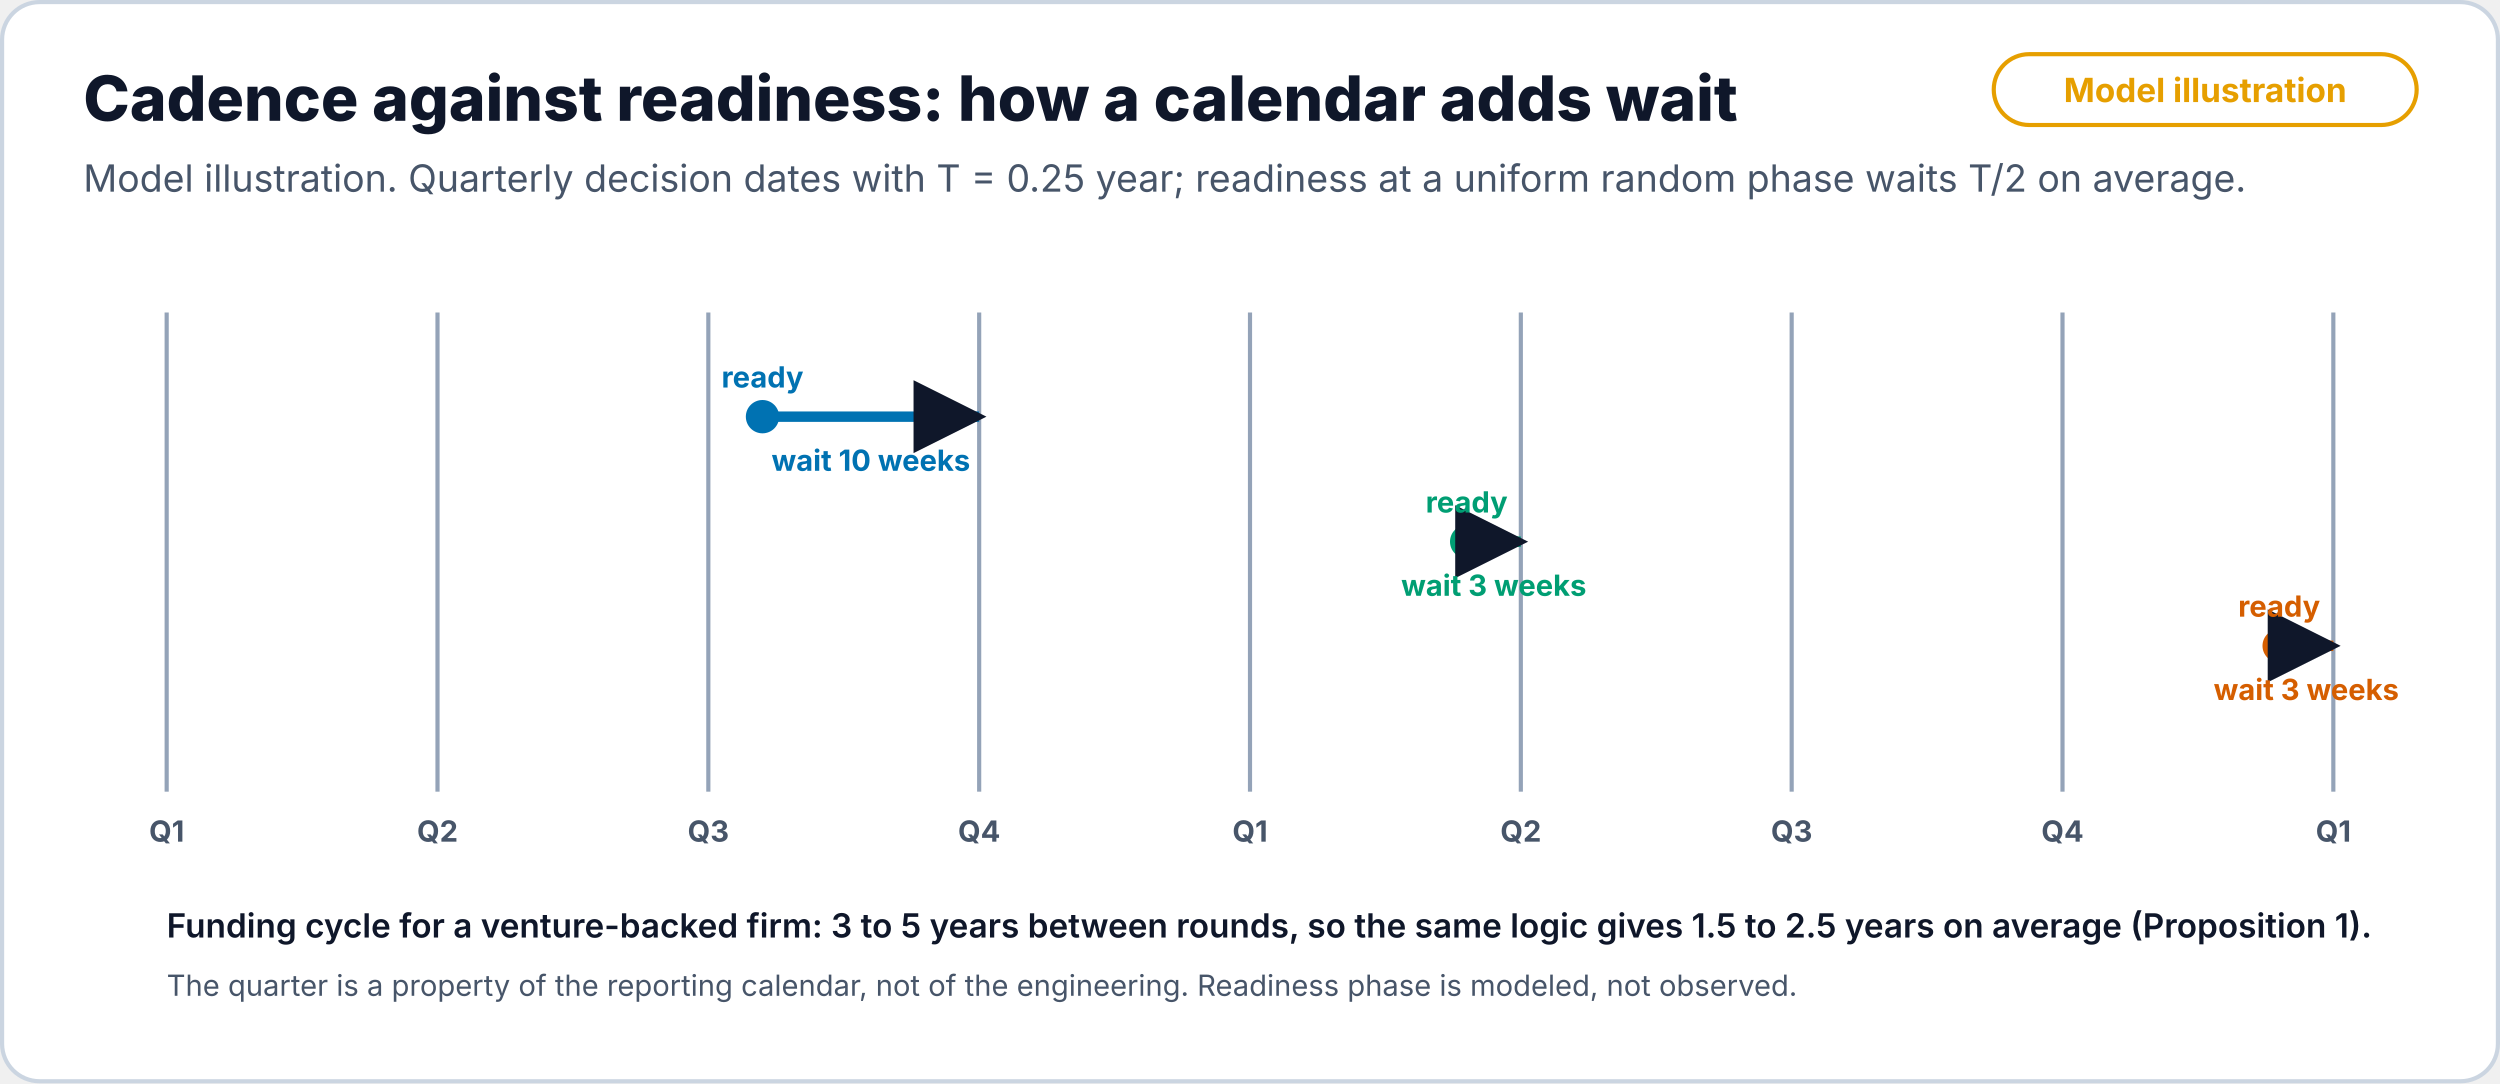
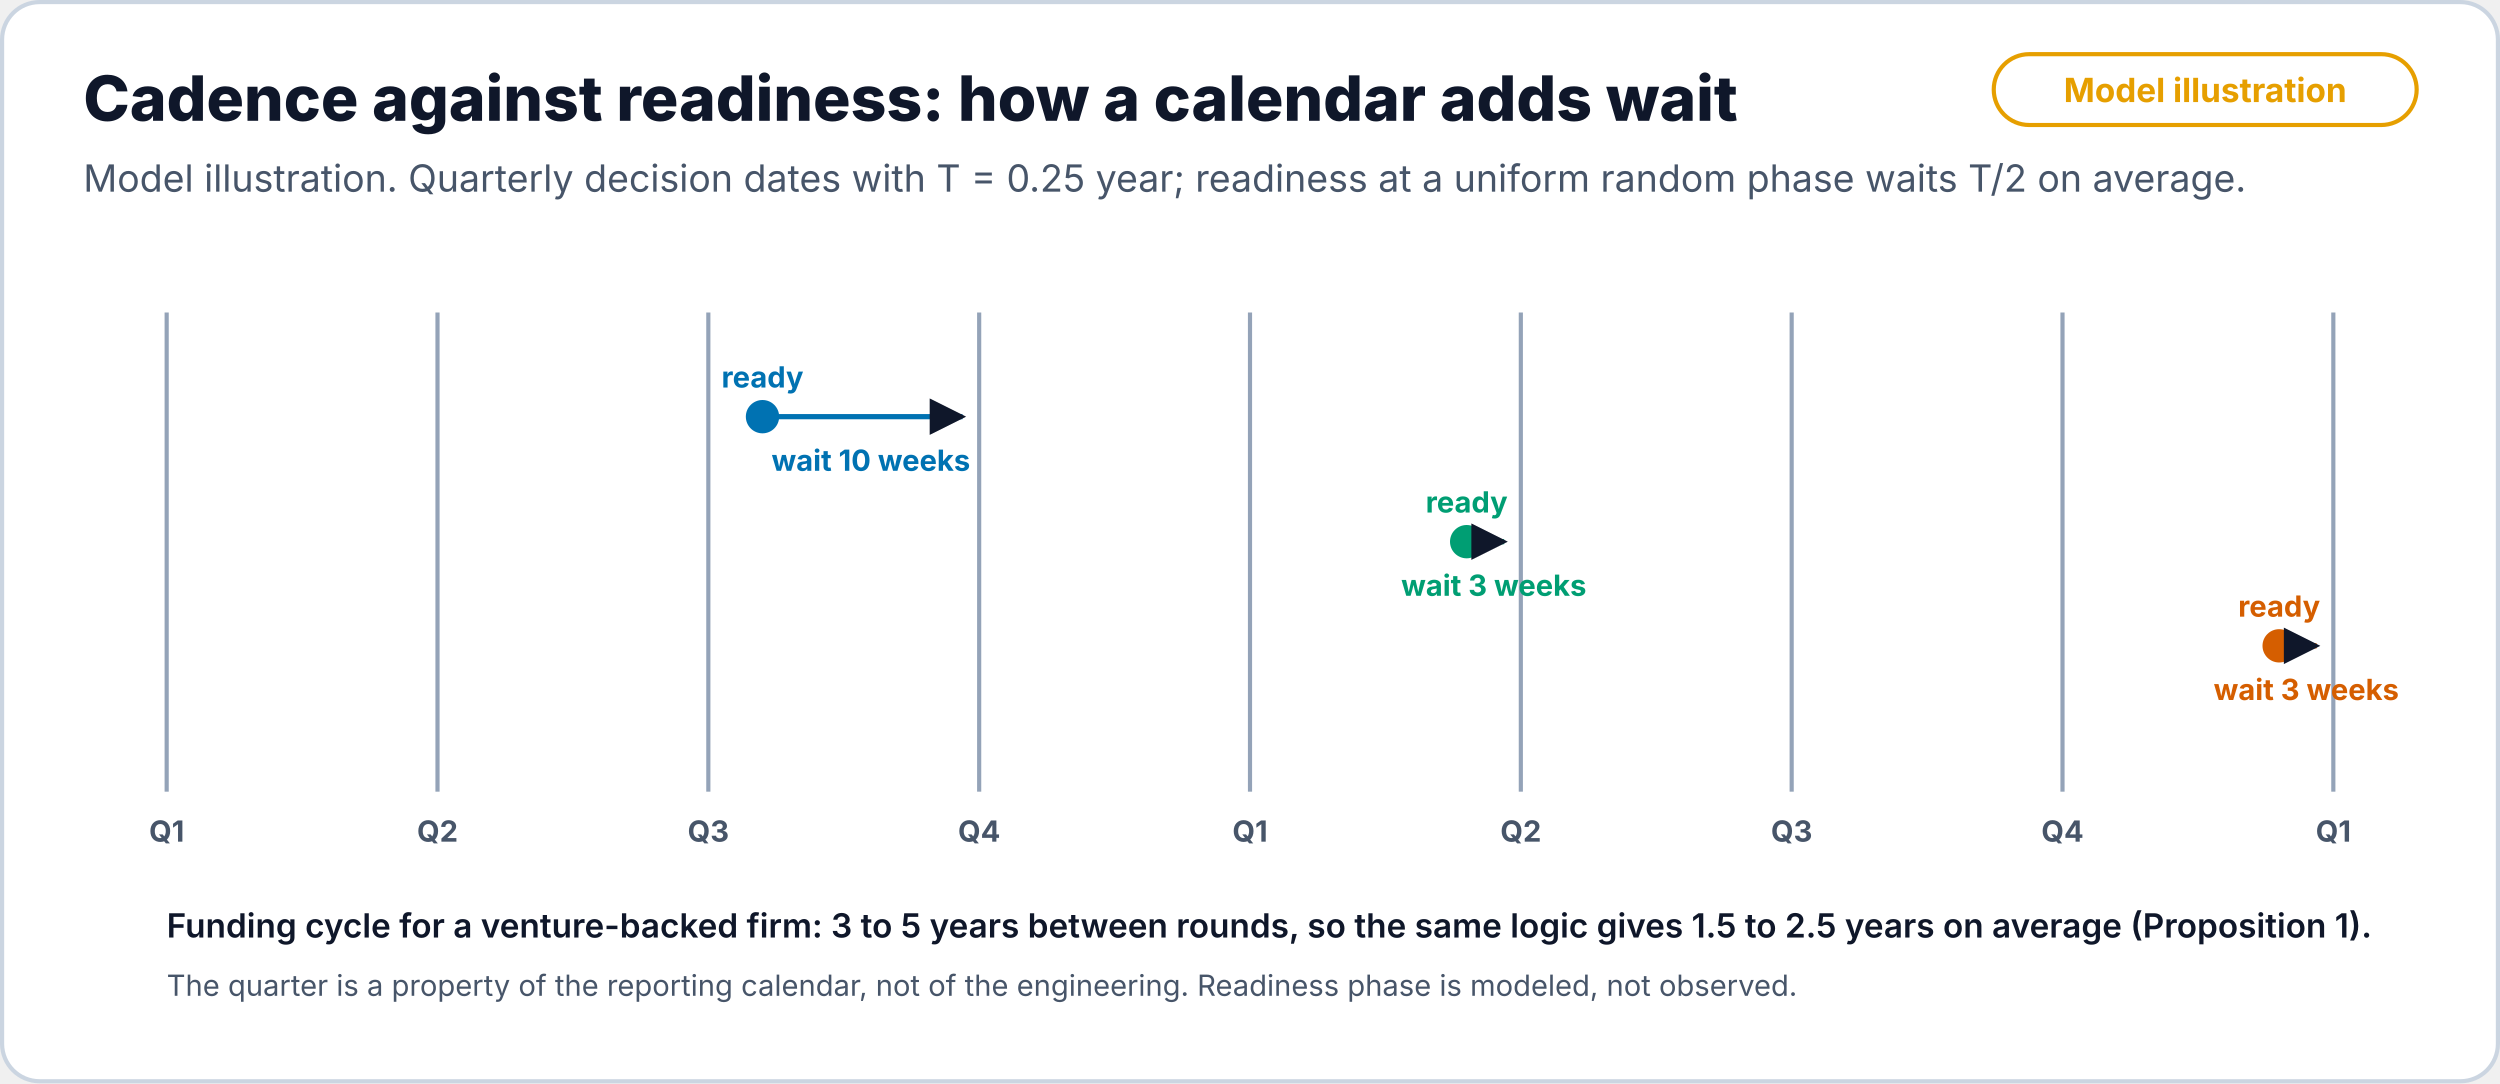
<svg xmlns="http://www.w3.org/2000/svg" width="1200" height="520" viewBox="0 0 1200 520" role="img" aria-labelledby="t d">
  <defs>
    <marker id="ah" viewBox="0 0 10 10" refX="9" refY="5" markerWidth="7" markerHeight="7" orient="auto-start-reverse">
      <path d="M0 0 L10 5 L0 10 z" fill="#0f172a" />
    </marker>
  </defs>
  <rect x="1" y="1" width="1198" height="518" rx="18" fill="#ffffff" stroke="#cbd5e1" stroke-width="2" />
  <text x="40.0" y="58.0" font-family="Inter, 'DejaVu Sans', Helvetica, Arial, sans-serif" font-size="30" font-weight="800" fill="#0f172a" text-anchor="start">Cadence against readiness: how a calendar adds wait</text>
  <text x="40.0" y="92.0" font-family="Inter, 'DejaVu Sans', Helvetica, Arial, sans-serif" font-size="18" font-weight="400" fill="#475569" text-anchor="start">Model illustration. Quarterly decision dates with T = 0.25 year; readiness at a uniform random phase waits T/2 on average.</text>
  <rect x="957.0" y="26" width="203.0" height="34" rx="17" fill="none" stroke="#E69F00" stroke-width="2" />
  <text x="1058.5" y="49.0" font-family="Inter, 'DejaVu Sans', Helvetica, Arial, sans-serif" font-size="16" font-weight="700" fill="#E69F00" text-anchor="middle">Model illustration</text>
  <line x1="80.0" y1="150.0" x2="80.0" y2="380.0" stroke="#94a3b8" stroke-width="2" />
  <text x="80.0" y="404.0" font-family="Inter, 'DejaVu Sans', Helvetica, Arial, sans-serif" font-size="14" font-weight="700" fill="#475569" text-anchor="middle">Q1</text>
  <line x1="210.0" y1="150.0" x2="210.0" y2="380.0" stroke="#94a3b8" stroke-width="2" />
  <text x="210.0" y="404.0" font-family="Inter, 'DejaVu Sans', Helvetica, Arial, sans-serif" font-size="14" font-weight="700" fill="#475569" text-anchor="middle">Q2</text>
  <line x1="340.0" y1="150.0" x2="340.0" y2="380.0" stroke="#94a3b8" stroke-width="2" />
  <text x="340.0" y="404.0" font-family="Inter, 'DejaVu Sans', Helvetica, Arial, sans-serif" font-size="14" font-weight="700" fill="#475569" text-anchor="middle">Q3</text>
  <line x1="470.0" y1="150.0" x2="470.0" y2="380.0" stroke="#94a3b8" stroke-width="2" />
  <text x="470.0" y="404.0" font-family="Inter, 'DejaVu Sans', Helvetica, Arial, sans-serif" font-size="14" font-weight="700" fill="#475569" text-anchor="middle">Q4</text>
  <line x1="600.0" y1="150.0" x2="600.0" y2="380.0" stroke="#94a3b8" stroke-width="2" />
  <text x="600.0" y="404.0" font-family="Inter, 'DejaVu Sans', Helvetica, Arial, sans-serif" font-size="14" font-weight="700" fill="#475569" text-anchor="middle">Q1</text>
  <line x1="730.0" y1="150.0" x2="730.0" y2="380.0" stroke="#94a3b8" stroke-width="2" />
  <text x="730.0" y="404.0" font-family="Inter, 'DejaVu Sans', Helvetica, Arial, sans-serif" font-size="14" font-weight="700" fill="#475569" text-anchor="middle">Q2</text>
  <line x1="860.0" y1="150.0" x2="860.0" y2="380.0" stroke="#94a3b8" stroke-width="2" />
  <text x="860.0" y="404.0" font-family="Inter, 'DejaVu Sans', Helvetica, Arial, sans-serif" font-size="14" font-weight="700" fill="#475569" text-anchor="middle">Q3</text>
  <line x1="990.0" y1="150.0" x2="990.0" y2="380.0" stroke="#94a3b8" stroke-width="2" />
  <text x="990.0" y="404.0" font-family="Inter, 'DejaVu Sans', Helvetica, Arial, sans-serif" font-size="14" font-weight="700" fill="#475569" text-anchor="middle">Q4</text>
  <line x1="1120.0" y1="150.0" x2="1120.0" y2="380.0" stroke="#94a3b8" stroke-width="2" />
  <text x="1120.0" y="404.0" font-family="Inter, 'DejaVu Sans', Helvetica, Arial, sans-serif" font-size="14" font-weight="700" fill="#475569" text-anchor="middle">Q1</text>
  <circle cx="366.0" cy="200.0" r="9" fill="#0072B2" stroke="#ffffff" stroke-width="2" />
-   <line x1="366.0" y1="200.0" x2="470.0" y2="200.0" stroke="#0072B2" stroke-width="5" marker-end="url(#ah)" />
+   <line x1="366.0" y1="200.0" x2="462.0" y2="200.0" stroke="#0072B2" stroke-width="2.5" marker-end="url(#ah)" />
  <text x="366.0" y="186.0" font-family="Inter, 'DejaVu Sans', Helvetica, Arial, sans-serif" font-size="14" font-weight="700" fill="#0072B2" text-anchor="middle">ready</text>
  <text x="418.0" y="226.0" font-family="Inter, 'DejaVu Sans', Helvetica, Arial, sans-serif" font-size="14" font-weight="700" fill="#0072B2" text-anchor="middle">wait 10 weeks</text>
  <circle cx="704.0" cy="260.0" r="9" fill="#009E73" stroke="#ffffff" stroke-width="2" />
-   <line x1="704.0" y1="260.0" x2="730.0" y2="260.0" stroke="#009E73" stroke-width="5" marker-end="url(#ah)" />
+   <line x1="704.0" y1="260.0" x2="722.0" y2="260.0" stroke="#009E73" stroke-width="2.5" marker-end="url(#ah)" />
  <text x="704.0" y="246.0" font-family="Inter, 'DejaVu Sans', Helvetica, Arial, sans-serif" font-size="14" font-weight="700" fill="#009E73" text-anchor="middle">ready</text>
  <text x="717.0" y="286.0" font-family="Inter, 'DejaVu Sans', Helvetica, Arial, sans-serif" font-size="14" font-weight="700" fill="#009E73" text-anchor="middle">wait 3 weeks</text>
  <circle cx="1094.0" cy="310.0" r="9" fill="#D55E00" stroke="#ffffff" stroke-width="2" />
-   <line x1="1094.0" y1="310.0" x2="1120.0" y2="310.0" stroke="#D55E00" stroke-width="5" marker-end="url(#ah)" />
+   <line x1="1094.0" y1="310.0" x2="1112.0" y2="310.0" stroke="#D55E00" stroke-width="2.5" marker-end="url(#ah)" />
  <text x="1094.0" y="296.0" font-family="Inter, 'DejaVu Sans', Helvetica, Arial, sans-serif" font-size="14" font-weight="700" fill="#D55E00" text-anchor="middle">ready</text>
  <text x="1107.0" y="336.0" font-family="Inter, 'DejaVu Sans', Helvetica, Arial, sans-serif" font-size="14" font-weight="700" fill="#D55E00" text-anchor="middle">wait 3 weeks</text>
  <text x="80.0" y="450.0" font-family="Inter, 'DejaVu Sans', Helvetica, Arial, sans-serif" font-size="16" font-weight="600" fill="#0f172a" text-anchor="start">Funding cycle for a venture-backed firm: 3 to 5 years between rounds, so the same logic gives 1.5 to 2.5 years on average (Proposition 1).</text>
  <text x="80.0" y="478.0" font-family="Inter, 'DejaVu Sans', Helvetica, Arial, sans-serif" font-size="14" font-weight="400" fill="#475569" text-anchor="start">The quarter is a property of the reporting calendar, not of the engineering. Readiness phase is modeled, not observed.</text>
</svg>
